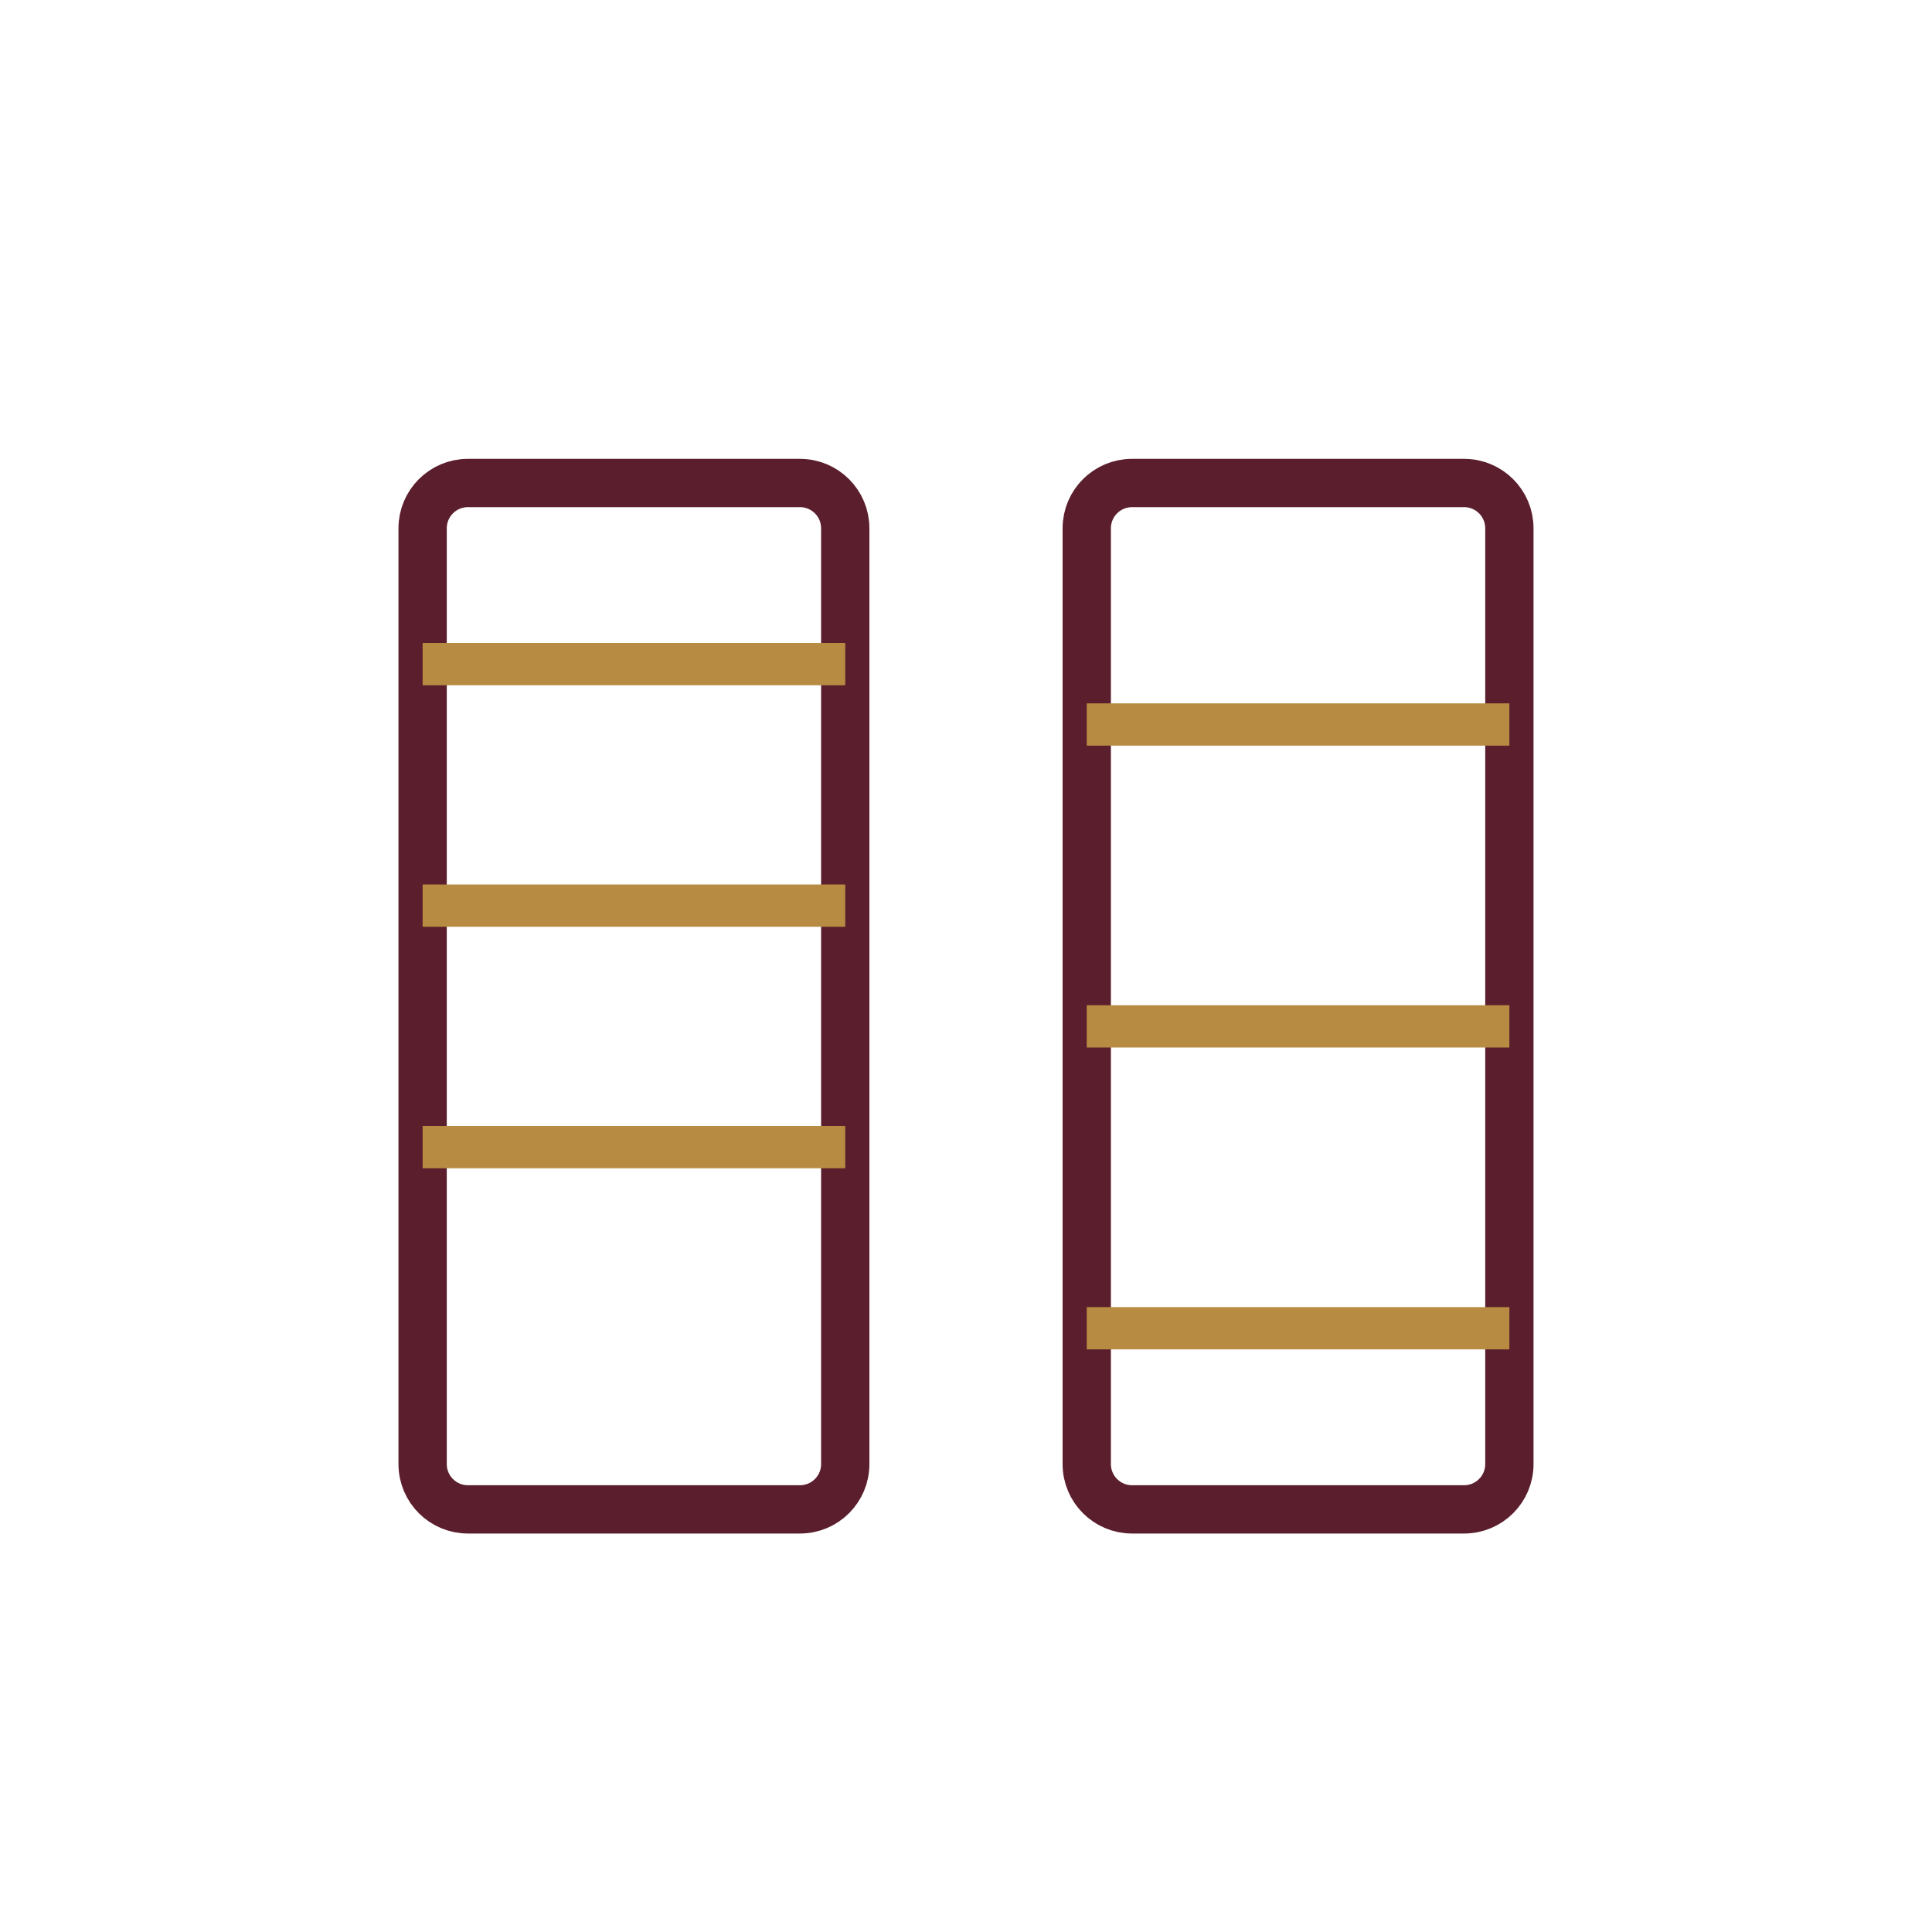
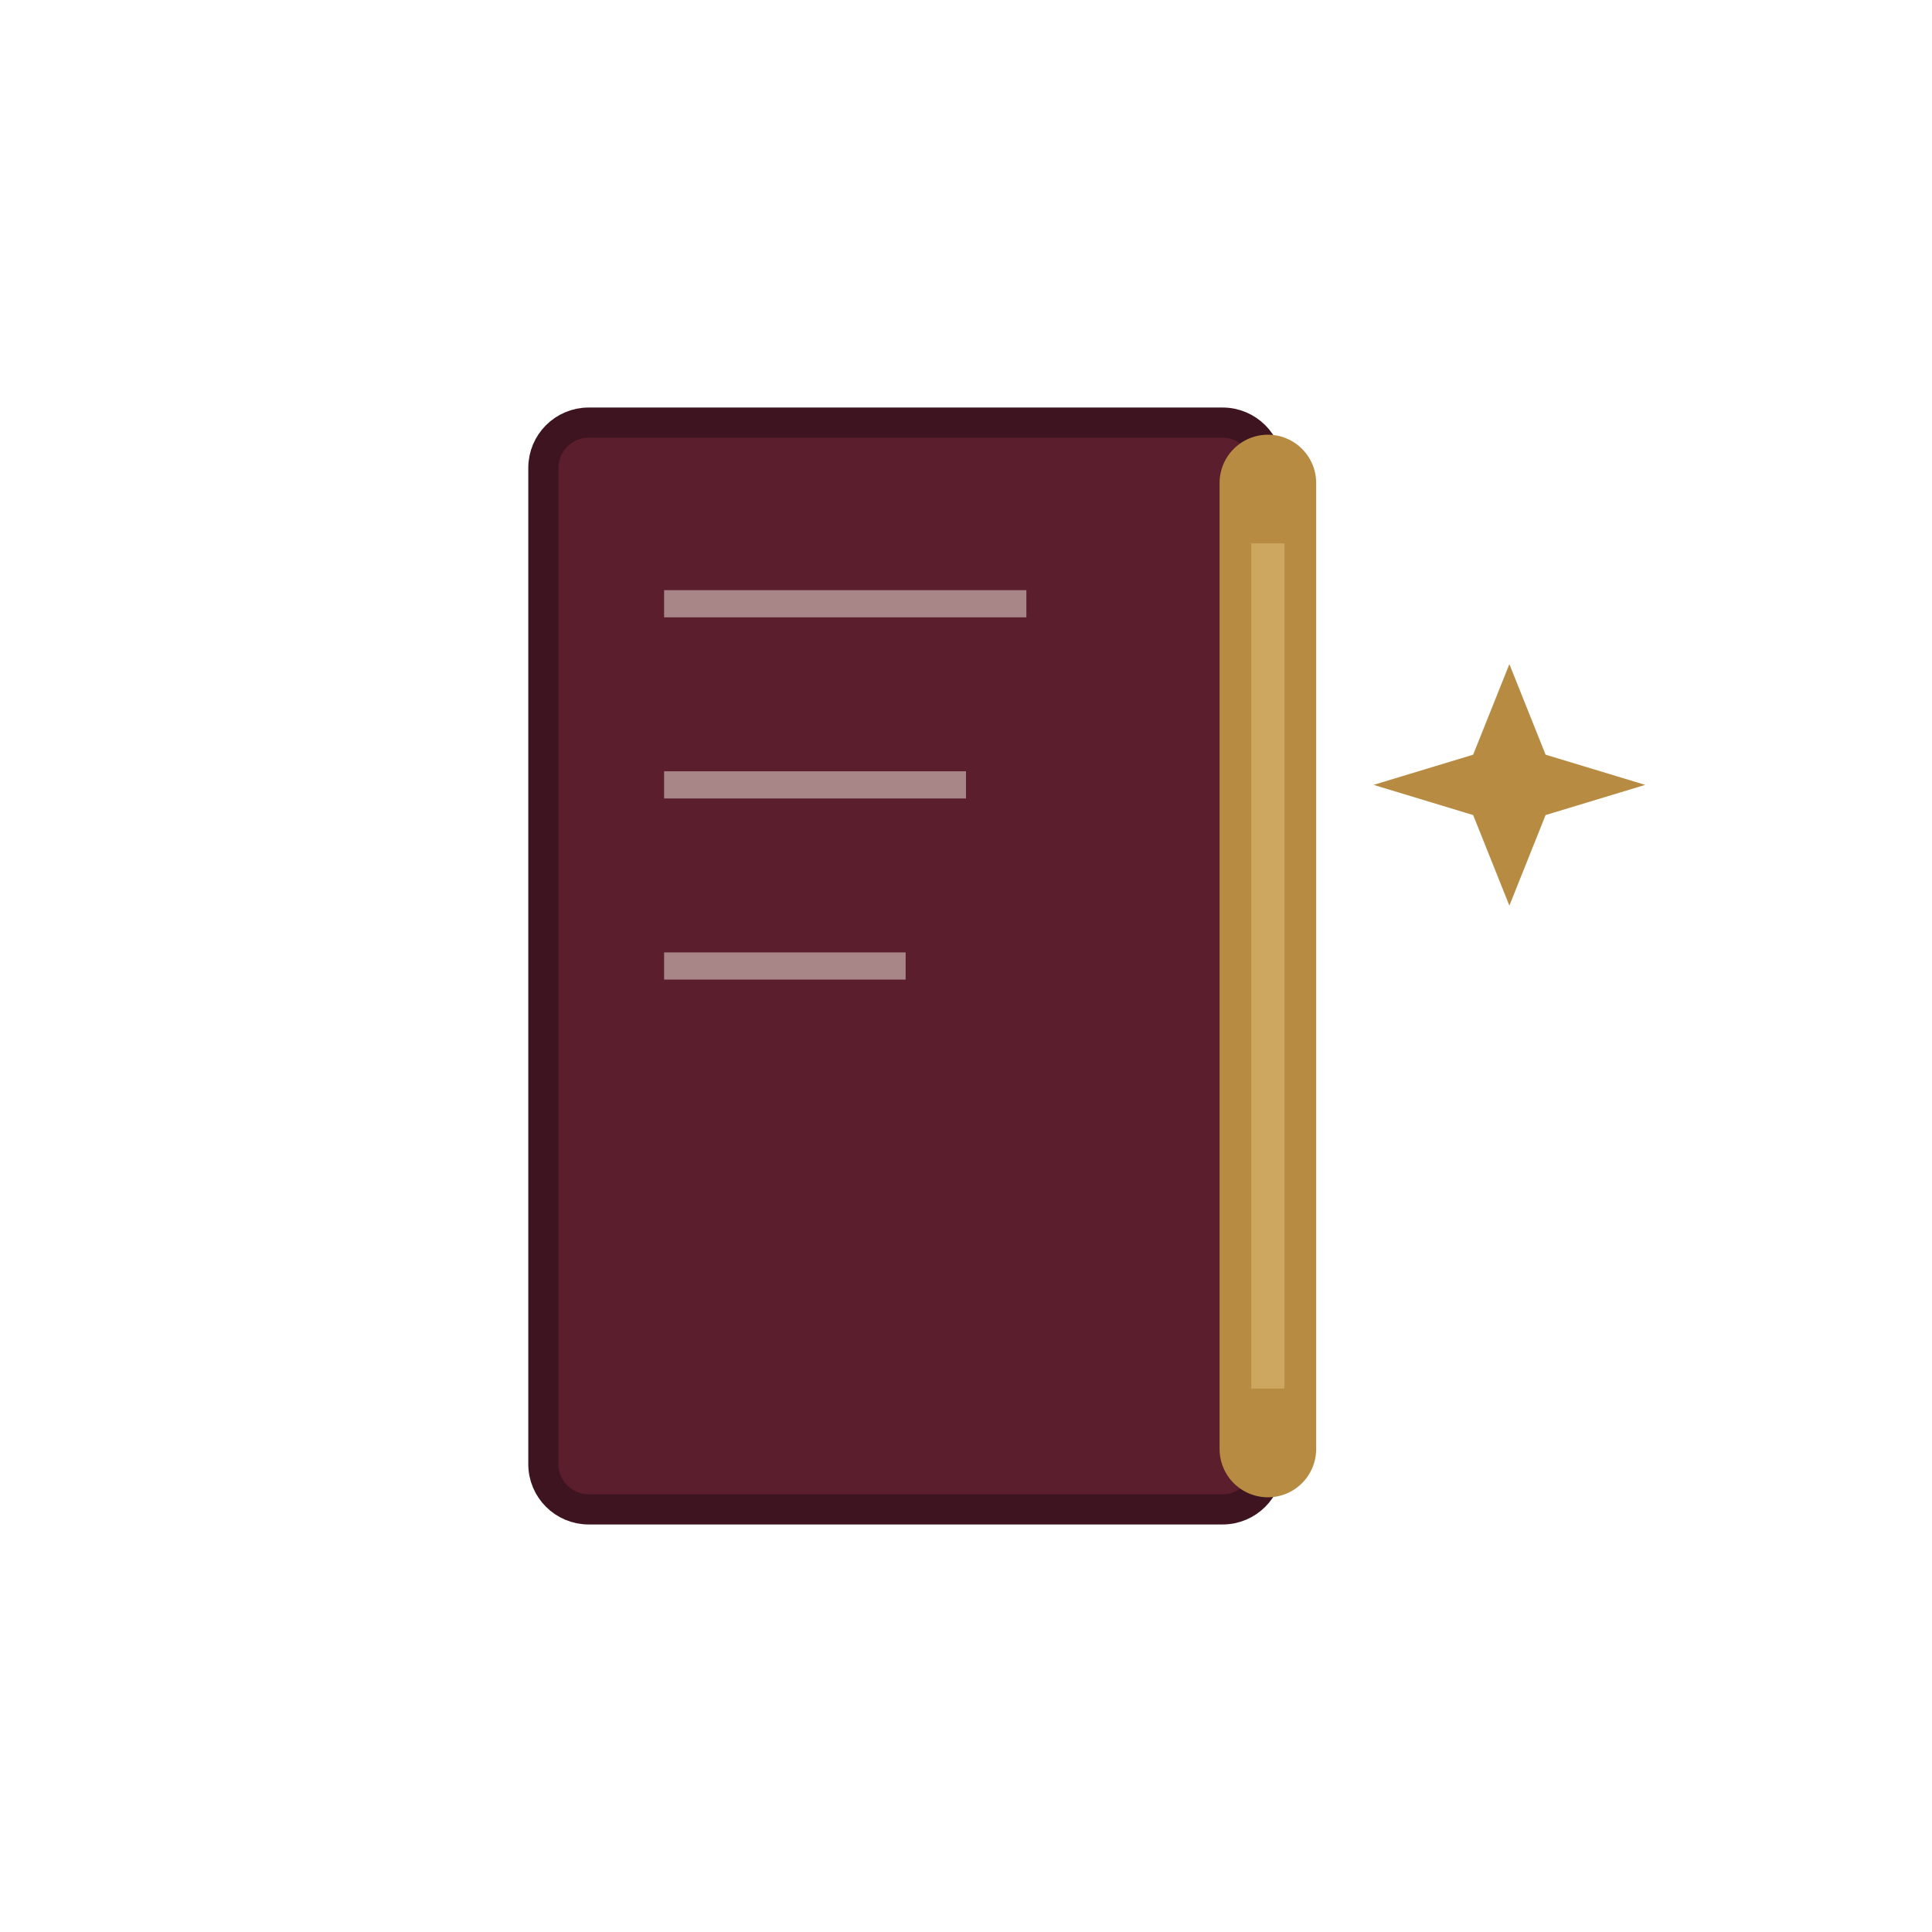
<svg xmlns="http://www.w3.org/2000/svg" viewBox="0 0 64 64" fill="none" aria-hidden="true">
-   <rect x="14" y="16" width="14" height="34" rx="1.5" stroke="#5B1E2D" stroke-width="1.6" />
-   <rect x="36" y="16" width="14" height="34" rx="1.5" stroke="#5B1E2D" stroke-width="1.6" />
-   <path d="M14 22h14M14 30h14M14 38h14" stroke="#B78C42" stroke-width="1.4" />
-   <path d="M36 24h14M36 34h14M36 44h14" stroke="#B78C42" stroke-width="1.4" />
+   <rect x="18" y="14" width="24" height="36" rx="1.5" fill="#5B1E2D" stroke="#3d1420" stroke-width="1" />
+   <path d="M42 16 V48" stroke="#B78C42" stroke-width="3.2" stroke-linecap="round" />
+   <path d="M42 18 V46" stroke="#D4AF6A" stroke-width="1.1" opacity="0.75" />
+   <path d="M22 20h12M22 26h10M22 32h8" stroke="#F5EDE2" stroke-width="0.9" opacity="0.5" />
+   <path d="M50 22 L51.2 25 L54.5 26 L51.2 27 L50 30 L48.8 27 L45.5 26 L48.8 25 Z" fill="#B78C42" />
</svg>
